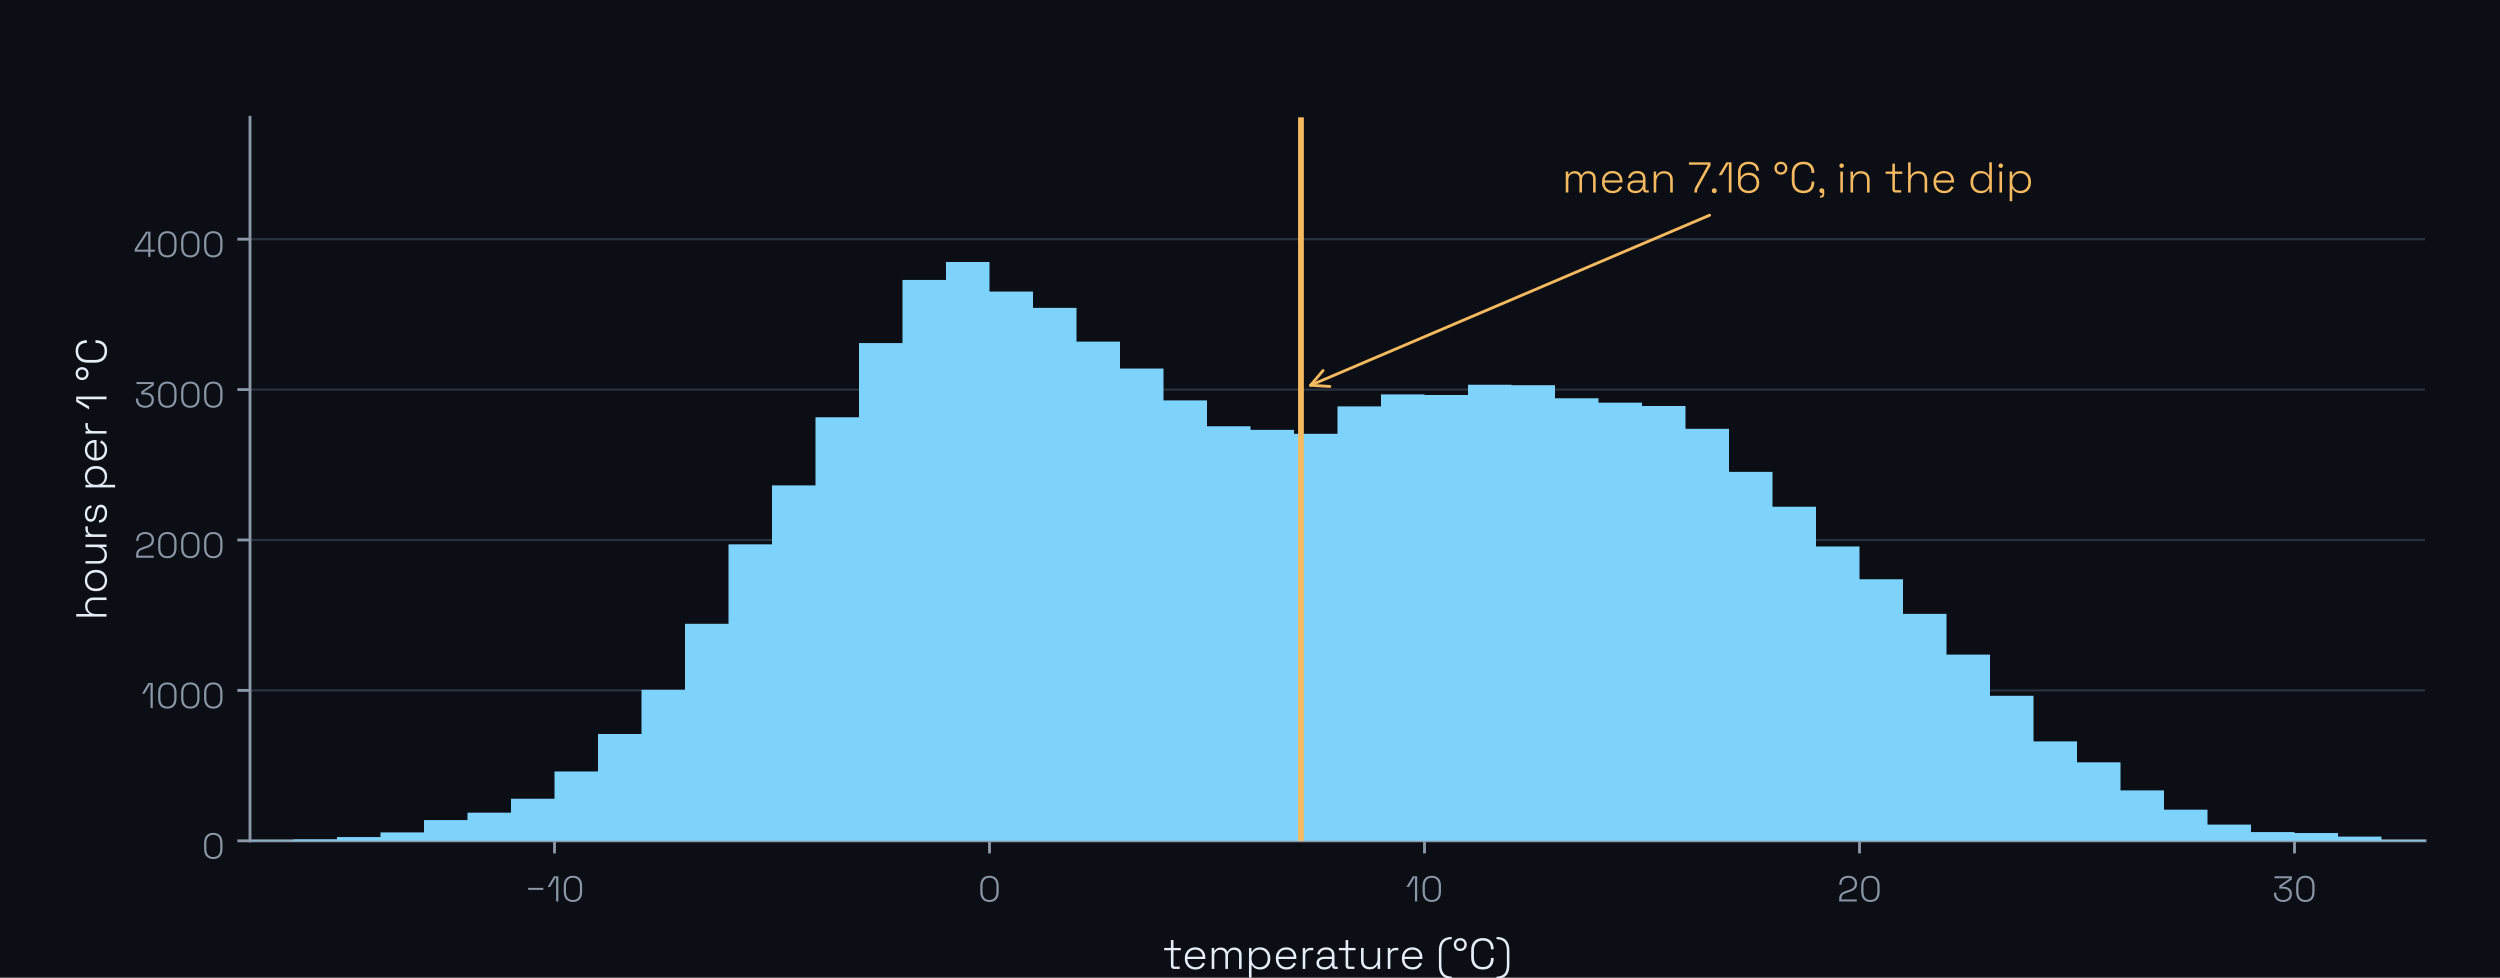
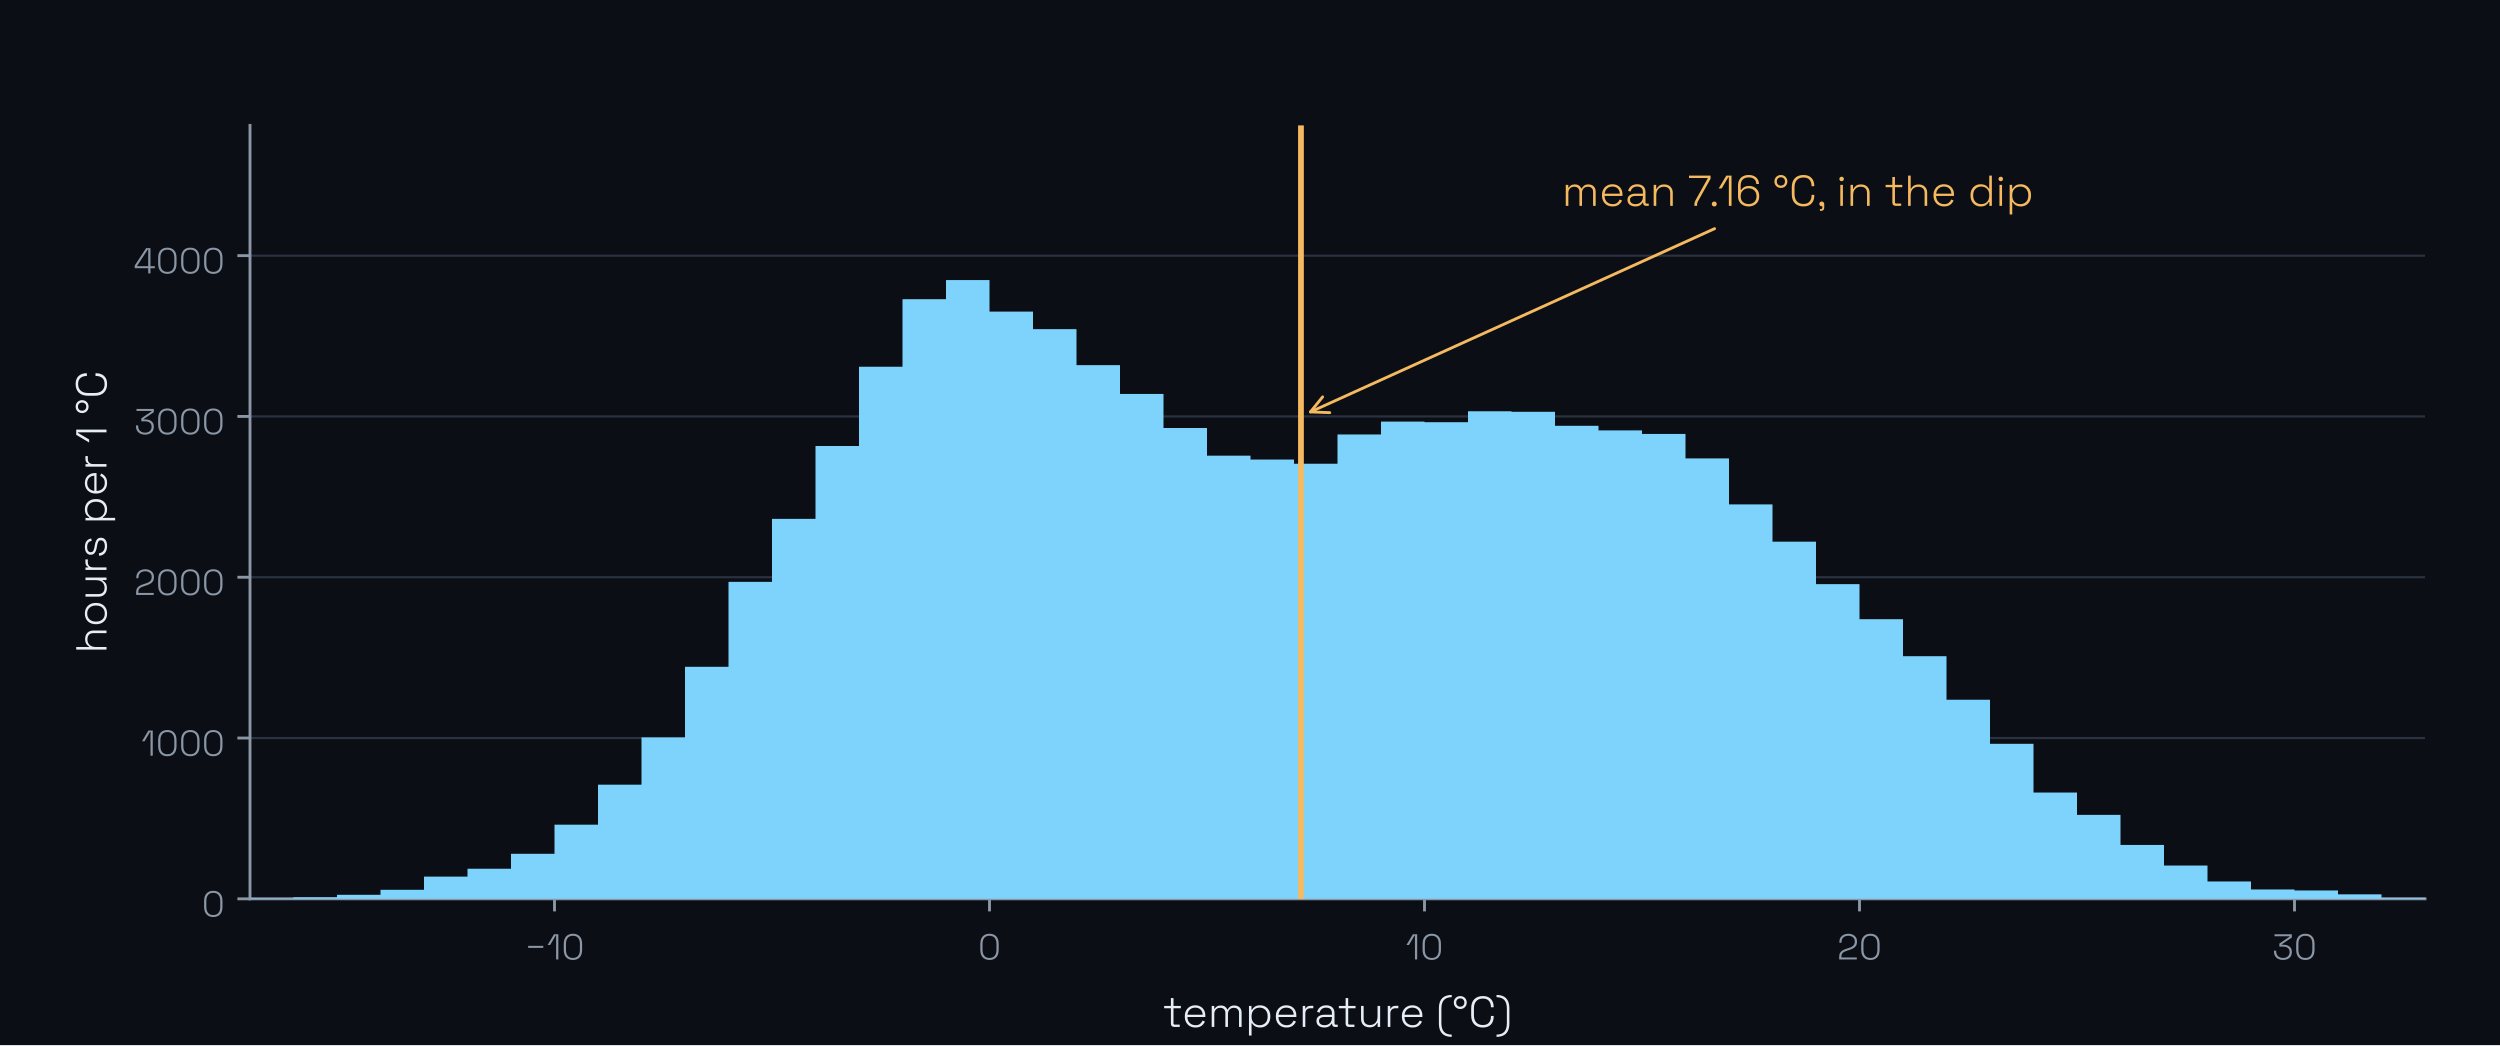
- <svg xmlns="http://www.w3.org/2000/svg" xmlns:xlink="http://www.w3.org/1999/xlink" width="694.08pt" height="271.44pt" viewBox="0 0 694.08 271.44" version="1.1">
+ <svg xmlns="http://www.w3.org/2000/svg" xmlns:xlink="http://www.w3.org/1999/xlink" width="694.08pt" height="290.16pt" viewBox="0 0 694.08 290.16" version="1.1">
  <defs>
    <style type="text/css">*{stroke-linejoin: round; stroke-linecap: butt}</style>
  </defs>
  <g id="figure_1">
    <g id="patch_1">
-       <path d="M 0 271.44  L 694.08 271.44  L 694.08 0  L 0 0  z " style="fill: #0b0e14" />
+       <path d="M 0 290.16  L 694.08 290.16  L 694.08 0  L 0 0  z " style="fill: #0b0e14" />
    </g>
    <g id="axes_1">
      <g id="patch_2">
-         <path d="M 69.408 233.438  L 673.258 233.438  L 673.258 32.573  L 69.408 32.573  L 69.408 233.438  z " style="fill: none" />
+         <path d="M 69.408 249.538  L 673.258 249.538  L 673.258 34.819  L 69.408 34.819  L 69.408 249.538  z " style="fill: none" />
      </g>
      <g id="matplotlib.axis_1">
        <g id="xtick_1">
          <g id="line2d_1">
            <defs>
              <path id="madc9e67ae6" d="M 0 0  L 0 3.5  " style="stroke: #8b97a6; stroke-width: 0.8" />
            </defs>
            <g>
-               <use xlink:href="#madc9e67ae6" x="153.947" y="233.438" style="fill: #8b97a6; stroke: #8b97a6; stroke-width: 0.8" />
+               <use xlink:href="#madc9e67ae6" x="153.947" y="249.538" style="fill: #8b97a6; stroke: #8b97a6; stroke-width: 0.8" />
            </g>
          </g>
          <g id="text_1">
-             <g style="fill: #8b97a6" transform="translate(145.6368 250.2784) scale(0.1 -0.1)">
+             <g style="fill: #8b97a6" transform="translate(145.6368 266.3776) scale(0.1 -0.1)">
              <defs>
                <path id="SpaceGrotesk-Light-13e" d="M 640 2061  L 640 2419  L 3328 2419  L 3328 2061  L 640 2061  z " transform="scale(0.015625)" />
                <path id="SpaceGrotesk-Light-39" d="M 1638 0  L 1638 4237  L 1555 4237  L 576 2573  L 128 2573  L 1261 4480  L 2035 4480  L 2035 0  L 1638 0  z " transform="scale(0.015625)" />
                <path id="SpaceGrotesk-Light-38" d="M 2042 -90  Q 1286 -90 848 368  Q 410 826 410 1728  L 410 2752  Q 410 3654 848 4112  Q 1286 4570 2042 4570  Q 2797 4570 3235 4112  Q 3674 3654 3674 2752  L 3674 1728  Q 3674 826 3235 368  Q 2797 -90 2042 -90  z M 2042 269  Q 2656 269 2966 649  Q 3277 1030 3277 1702  L 3277 2778  Q 3277 3450 2966 3830  Q 2656 4211 2042 4211  Q 1427 4211 1116 3830  Q 806 3450 806 2778  L 806 1702  Q 806 1030 1116 649  Q 1427 269 2042 269  z " transform="scale(0.015625)" />
              </defs>
              <use xlink:href="#SpaceGrotesk-Light-13e" />
              <use xlink:href="#SpaceGrotesk-Light-39" transform="translate(62 0)" />
              <use xlink:href="#SpaceGrotesk-Light-38" transform="translate(102.4062 0)" />
            </g>
          </g>
        </g>
        <g id="xtick_2">
          <g id="line2d_2">
            <g>
-               <use xlink:href="#madc9e67ae6" x="274.717" y="233.438" style="fill: #8b97a6; stroke: #8b97a6; stroke-width: 0.8" />
+               <use xlink:href="#madc9e67ae6" x="274.717" y="249.538" style="fill: #8b97a6; stroke: #8b97a6; stroke-width: 0.8" />
            </g>
          </g>
          <g id="text_2">
-             <g style="fill: #8b97a6" transform="translate(271.527 250.2784) scale(0.1 -0.1)">
+             <g style="fill: #8b97a6" transform="translate(271.527 266.3776) scale(0.1 -0.1)">
              <use xlink:href="#SpaceGrotesk-Light-38" />
            </g>
          </g>
        </g>
        <g id="xtick_3">
          <g id="line2d_3">
            <g>
-               <use xlink:href="#madc9e67ae6" x="395.487" y="233.438" style="fill: #8b97a6; stroke: #8b97a6; stroke-width: 0.8" />
+               <use xlink:href="#madc9e67ae6" x="395.487" y="249.538" style="fill: #8b97a6; stroke: #8b97a6; stroke-width: 0.8" />
            </g>
          </g>
          <g id="text_3">
-             <g style="fill: #8b97a6" transform="translate(390.2766 250.2784) scale(0.1 -0.1)">
+             <g style="fill: #8b97a6" transform="translate(390.2766 266.3776) scale(0.1 -0.1)">
              <use xlink:href="#SpaceGrotesk-Light-39" />
              <use xlink:href="#SpaceGrotesk-Light-38" transform="translate(40.40625 0)" />
            </g>
          </g>
        </g>
        <g id="xtick_4">
          <g id="line2d_4">
            <g>
-               <use xlink:href="#madc9e67ae6" x="516.257" y="233.438" style="fill: #8b97a6; stroke: #8b97a6; stroke-width: 0.8" />
+               <use xlink:href="#madc9e67ae6" x="516.257" y="249.538" style="fill: #8b97a6; stroke: #8b97a6; stroke-width: 0.8" />
            </g>
          </g>
          <g id="text_4">
-             <g style="fill: #8b97a6" transform="translate(510.0372 250.2784) scale(0.1 -0.1)">
+             <g style="fill: #8b97a6" transform="translate(510.0372 266.3776) scale(0.1 -0.1)">
              <defs>
                <path id="SpaceGrotesk-Light-3a" d="M 371 0  L 371 442  Q 371 922 544 1200  Q 717 1478 1027 1644  Q 1338 1811 1760 1939  L 2080 2042  Q 2394 2138 2634 2275  Q 2874 2413 3008 2630  Q 3142 2848 3142 3181  L 3142 3206  Q 3142 3674 2819 3942  Q 2496 4211 1997 4211  Q 1466 4211 1126 3926  Q 787 3642 787 3059  L 787 2976  L 403 2976  L 403 3059  Q 403 3546 608 3882  Q 813 4218 1174 4394  Q 1536 4570 1997 4570  Q 2458 4570 2806 4400  Q 3155 4230 3347 3926  Q 3539 3622 3539 3219  L 3539 3162  Q 3539 2726 3369 2448  Q 3200 2170 2893 1994  Q 2586 1818 2170 1683  L 1850 1587  Q 1504 1478 1264 1360  Q 1024 1242 896 1046  Q 768 851 768 506  L 768 358  L 3501 358  L 3501 0  L 371 0  z " transform="scale(0.015625)" />
              </defs>
              <use xlink:href="#SpaceGrotesk-Light-3a" />
              <use xlink:href="#SpaceGrotesk-Light-38" transform="translate(60.59375 0)" />
            </g>
          </g>
        </g>
        <g id="xtick_5">
          <g id="line2d_5">
            <g>
-               <use xlink:href="#madc9e67ae6" x="637.027" y="233.438" style="fill: #8b97a6; stroke: #8b97a6; stroke-width: 0.8" />
+               <use xlink:href="#madc9e67ae6" x="637.027" y="249.538" style="fill: #8b97a6; stroke: #8b97a6; stroke-width: 0.8" />
            </g>
          </g>
          <g id="text_5">
-             <g style="fill: #8b97a6" transform="translate(630.8219 250.2784) scale(0.1 -0.1)">
+             <g style="fill: #8b97a6" transform="translate(630.8219 266.3776) scale(0.1 -0.1)">
              <defs>
                <path id="SpaceGrotesk-Light-3b" d="M 1939 -90  Q 1472 -90 1104 89  Q 736 269 528 611  Q 320 954 320 1440  L 320 1562  L 717 1562  L 717 1434  Q 717 890 1056 579  Q 1395 269 1939 269  Q 2490 269 2797 563  Q 3104 858 3104 1306  L 3104 1344  Q 3104 1677 2947 1881  Q 2790 2086 2524 2185  Q 2259 2285 1939 2285  L 1280 2285  L 1280 2822  L 3098 4058  L 3098 4122  L 422 4122  L 422 4480  L 3494 4480  L 3494 3904  L 1696 2682  L 1696 2618  L 2048 2618  Q 2464 2618 2790 2474  Q 3117 2330 3309 2051  Q 3501 1773 3501 1357  L 3501 1293  Q 3501 877 3309 566  Q 3117 256 2765 83  Q 2413 -90 1939 -90  z " transform="scale(0.015625)" />
              </defs>
              <use xlink:href="#SpaceGrotesk-Light-3b" />
              <use xlink:href="#SpaceGrotesk-Light-38" transform="translate(60.29688 0)" />
            </g>
          </g>
        </g>
        <g id="text_6">
-           <g style="fill: #e6edf6" transform="translate(322.8481 269.0064) scale(0.12 -0.12)">
+           <g style="fill: #e6edf6" transform="translate(322.8481 285.1056) scale(0.12 -0.12)">
            <defs>
              <path id="SpaceGrotesk-Light-31" d="M 1690 0  Q 1440 0 1315 128  Q 1190 256 1190 486  L 1190 2765  L 192 2765  L 192 3110  L 1190 3110  L 1190 4275  L 1574 4275  L 1574 3110  L 2662 3110  L 2662 2765  L 1574 2765  L 1574 538  Q 1574 346 1766 346  L 2496 346  L 2496 0  L 1690 0  z " transform="scale(0.015625)" />
              <path id="SpaceGrotesk-Light-22" d="M 1997 -90  Q 1517 -90 1161 112  Q 806 314 608 678  Q 410 1043 410 1517  L 410 1594  Q 410 2074 608 2435  Q 806 2797 1155 2998  Q 1504 3200 1952 3200  Q 2387 3200 2723 3017  Q 3059 2835 3251 2492  Q 3443 2150 3443 1677  L 3443 1472  L 794 1472  Q 813 890 1149 573  Q 1485 256 1997 256  Q 2432 256 2672 454  Q 2912 653 3040 941  L 3386 787  Q 3290 576 3120 374  Q 2950 173 2681 41  Q 2413 -90 1997 -90  z M 800 1805  L 3053 1805  Q 3027 2310 2726 2582  Q 2426 2854 1952 2854  Q 1485 2854 1177 2582  Q 870 2310 800 1805  z " transform="scale(0.015625)" />
              <path id="SpaceGrotesk-Light-2a" d="M 563 0  L 563 3110  L 934 3110  L 934 2701  L 1011 2701  Q 1107 2874 1318 3024  Q 1530 3174 1920 3174  Q 2298 3174 2531 3001  Q 2765 2829 2867 2586  L 2944 2586  Q 3053 2829 3283 3001  Q 3514 3174 3930 3174  Q 4250 3174 4486 3043  Q 4723 2912 4857 2678  Q 4992 2445 4992 2131  L 4992 0  L 4608 0  L 4608 2093  Q 4608 2426 4406 2627  Q 4205 2829 3840 2829  Q 3469 2829 3219 2589  Q 2970 2349 2970 1888  L 2970 0  L 2586 0  L 2586 2093  Q 2586 2426 2384 2627  Q 2182 2829 1818 2829  Q 1446 2829 1196 2589  Q 947 2349 947 1888  L 947 0  L 563 0  z " transform="scale(0.015625)" />
              <path id="SpaceGrotesk-Light-2d" d="M 563 -1280  L 563 3110  L 934 3110  L 934 2541  L 1011 2541  Q 1146 2797 1430 2998  Q 1715 3200 2227 3200  Q 2643 3200 2982 3005  Q 3322 2810 3523 2451  Q 3725 2093 3725 1594  L 3725 1517  Q 3725 1024 3526 662  Q 3328 301 2989 105  Q 2650 -90 2227 -90  Q 1888 -90 1648 3  Q 1408 96 1257 243  Q 1107 390 1024 544  L 947 544  L 947 -1280  L 563 -1280  z M 2138 256  Q 2669 256 2998 595  Q 3328 934 3328 1530  L 3328 1581  Q 3328 2176 2998 2515  Q 2669 2854 2138 2854  Q 1613 2854 1280 2515  Q 947 2176 947 1581  L 947 1530  Q 947 934 1280 595  Q 1613 256 2138 256  z " transform="scale(0.015625)" />
              <path id="SpaceGrotesk-Light-2f" d="M 563 0  L 563 3110  L 934 3110  L 934 2720  L 1011 2720  Q 1101 2931 1277 3027  Q 1453 3123 1766 3123  L 2131 3123  L 2131 2765  L 1722 2765  Q 1370 2765 1158 2566  Q 947 2368 947 1946  L 947 0  L 563 0  z " transform="scale(0.015625)" />
              <path id="SpaceGrotesk-Light-1e" d="M 1517 -90  Q 1190 -90 924 22  Q 659 134 505 352  Q 352 570 352 877  Q 352 1190 505 1395  Q 659 1600 921 1702  Q 1184 1805 1504 1805  L 2643 1805  L 2643 2054  Q 2643 2432 2425 2643  Q 2208 2854 1792 2854  Q 1382 2854 1142 2652  Q 902 2451 819 2112  L 448 2221  Q 525 2496 691 2717  Q 858 2938 1133 3069  Q 1408 3200 1792 3200  Q 2381 3200 2704 2893  Q 3027 2586 3027 2035  L 3027 525  Q 3027 333 3206 333  L 3507 333  L 3507 0  L 3098 0  Q 2899 0 2784 118  Q 2669 237 2669 442  L 2669 486  L 2605 486  Q 2522 346 2390 211  Q 2259 77 2048 -6  Q 1837 -90 1517 -90  z M 1542 256  Q 2035 256 2339 553  Q 2643 851 2643 1395  L 2643 1472  L 1510 1472  Q 1178 1472 957 1328  Q 736 1184 736 883  Q 736 582 963 419  Q 1190 256 1542 256  z " transform="scale(0.015625)" />
              <path id="SpaceGrotesk-Light-32" d="M 1760 -64  Q 1427 -64 1142 77  Q 858 218 688 502  Q 518 787 518 1216  L 518 3110  L 902 3110  L 902 1242  Q 902 736 1158 509  Q 1414 282 1843 282  Q 2323 282 2643 598  Q 2963 915 2963 1555  L 2963 3110  L 3347 3110  L 3347 0  L 2976 0  L 2976 576  L 2899 576  Q 2784 326 2521 131  Q 2259 -64 1760 -64  z " transform="scale(0.015625)" />
              <path id="SpaceGrotesk-Light-3" transform="scale(0.015625)" />
              <path id="SpaceGrotesk-Light-46" d="M 2310 -1472  Q 1728 -1472 1302 -1270  Q 877 -1069 643 -624  Q 410 -179 410 538  L 410 2726  Q 410 3450 643 3891  Q 877 4333 1302 4534  Q 1728 4736 2310 4736  L 2310 4403  Q 1517 4390 1149 3971  Q 781 3552 781 2694  L 781 570  Q 781 -282 1149 -704  Q 1517 -1126 2310 -1139  L 2310 -1472  z " transform="scale(0.015625)" />
              <path id="SpaceGrotesk-Light-14d" d="M 1203 2650  Q 934 2650 716 2771  Q 499 2893 371 3110  Q 243 3328 243 3610  Q 243 3891 371 4108  Q 499 4326 716 4448  Q 934 4570 1203 4570  Q 1478 4570 1692 4448  Q 1907 4326 2035 4108  Q 2163 3891 2163 3610  Q 2163 3328 2035 3110  Q 1907 2893 1692 2771  Q 1478 2650 1203 2650  z M 1203 2995  Q 1472 2995 1638 3164  Q 1805 3334 1805 3610  Q 1805 3891 1638 4057  Q 1472 4224 1203 4224  Q 934 4224 768 4057  Q 602 3891 602 3610  Q 602 3334 768 3164  Q 934 2995 1203 2995  z " transform="scale(0.015625)" />
              <path id="SpaceGrotesk-Light-6" d="M 2138 -90  Q 1350 -90 880 374  Q 410 838 410 1734  L 410 2746  Q 410 3642 880 4106  Q 1350 4570 2138 4570  Q 2918 4570 3331 4131  Q 3744 3693 3744 2938  L 3744 2906  L 3334 2906  L 3334 2950  Q 3334 3501 3043 3849  Q 2752 4198 2138 4198  Q 1517 4198 1168 3820  Q 819 3443 819 2758  L 819 1722  Q 819 1037 1168 659  Q 1517 282 2138 282  Q 2752 282 3043 630  Q 3334 979 3334 1530  L 3334 1626  L 3744 1626  L 3744 1542  Q 3744 787 3331 348  Q 2918 -90 2138 -90  z " transform="scale(0.015625)" />
              <path id="SpaceGrotesk-Light-47" d="M 64 -1472  L 64 -1139  Q 864 -1126 1229 -704  Q 1594 -282 1594 570  L 1594 2694  Q 1594 3552 1229 3971  Q 864 4390 64 4403  L 64 4736  Q 646 4736 1072 4534  Q 1498 4333 1731 3891  Q 1965 3450 1965 2726  L 1965 538  Q 1965 -179 1731 -624  Q 1498 -1069 1072 -1270  Q 646 -1472 64 -1472  z " transform="scale(0.015625)" />
            </defs>
            <use xlink:href="#SpaceGrotesk-Light-31" />
            <use xlink:href="#SpaceGrotesk-Light-22" transform="translate(44.40625 0)" />
            <use xlink:href="#SpaceGrotesk-Light-2a" transform="translate(104.2031 0)" />
            <use xlink:href="#SpaceGrotesk-Light-2d" transform="translate(190.4062 0)" />
            <use xlink:href="#SpaceGrotesk-Light-22" transform="translate(255 0)" />
            <use xlink:href="#SpaceGrotesk-Light-2f" transform="translate(314.7969 0)" />
            <use xlink:href="#SpaceGrotesk-Light-1e" transform="translate(349.7969 0)" />
            <use xlink:href="#SpaceGrotesk-Light-31" transform="translate(404.2031 0)" />
            <use xlink:href="#SpaceGrotesk-Light-32" transform="translate(450.4062 0)" />
            <use xlink:href="#SpaceGrotesk-Light-2f" transform="translate(511.5 0)" />
            <use xlink:href="#SpaceGrotesk-Light-22" transform="translate(546.6094 0)" />
            <use xlink:href="#SpaceGrotesk-Light-3" transform="translate(606.4062 0)" />
            <use xlink:href="#SpaceGrotesk-Light-46" transform="translate(632.2031 0)" />
            <use xlink:href="#SpaceGrotesk-Light-14d" transform="translate(669.2969 0)" />
            <use xlink:href="#SpaceGrotesk-Light-6" transform="translate(706.8906 0)" />
            <use xlink:href="#SpaceGrotesk-Light-47" transform="translate(770.9844 0)" />
          </g>
        </g>
      </g>
      <g id="matplotlib.axis_2">
        <g id="ytick_1">
          <g id="line2d_6">
-             <path d="M 69.408 233.438  L 673.258 233.438  " clip-path="url(#p556f1787ef)" style="fill: none; stroke: #2a3140; stroke-width: 0.6; stroke-linecap: square" />
+             <path d="M 69.408 249.538  L 673.258 249.538  " clip-path="url(#p802213c865)" style="fill: none; stroke: #2a3140; stroke-width: 0.6; stroke-linecap: square" />
          </g>
          <g id="line2d_7">
            <defs>
              <path id="m5a9361fdca" d="M 0 0  L -3.5 0  " style="stroke: #8b97a6; stroke-width: 0.8" />
            </defs>
            <g>
-               <use xlink:href="#m5a9361fdca" x="69.408" y="233.438" style="fill: #8b97a6; stroke: #8b97a6; stroke-width: 0.8" />
+               <use xlink:href="#m5a9361fdca" x="69.408" y="249.538" style="fill: #8b97a6; stroke: #8b97a6; stroke-width: 0.8" />
            </g>
          </g>
          <g id="text_7">
-             <g style="fill: #8b97a6" transform="translate(56.02831 238.3584) scale(0.1 -0.1)">
+             <g style="fill: #8b97a6" transform="translate(56.02831 254.4576) scale(0.1 -0.1)">
              <use xlink:href="#SpaceGrotesk-Light-38" />
            </g>
          </g>
        </g>
        <g id="ytick_2">
          <g id="line2d_8">
-             <path d="M 69.408 191.678  L 673.258 191.678  " clip-path="url(#p556f1787ef)" style="fill: none; stroke: #2a3140; stroke-width: 0.6; stroke-linecap: square" />
+             <path d="M 69.408 204.898  L 673.258 204.898  " clip-path="url(#p802213c865)" style="fill: none; stroke: #2a3140; stroke-width: 0.6; stroke-linecap: square" />
          </g>
          <g id="line2d_9">
            <g>
-               <use xlink:href="#m5a9361fdca" x="69.408" y="191.678" style="fill: #8b97a6; stroke: #8b97a6; stroke-width: 0.8" />
+               <use xlink:href="#m5a9361fdca" x="69.408" y="204.898" style="fill: #8b97a6; stroke: #8b97a6; stroke-width: 0.8" />
            </g>
          </g>
          <g id="text_8">
-             <g style="fill: #8b97a6" transform="translate(39.22831 196.5984) scale(0.1 -0.1)">
+             <g style="fill: #8b97a6" transform="translate(39.22831 209.8176) scale(0.1 -0.1)">
              <use xlink:href="#SpaceGrotesk-Light-39" />
              <use xlink:href="#SpaceGrotesk-Light-38" transform="translate(40.40625 0)" />
              <use xlink:href="#SpaceGrotesk-Light-38" transform="translate(104.2031 0)" />
              <use xlink:href="#SpaceGrotesk-Light-38" transform="translate(168 0)" />
            </g>
          </g>
        </g>
        <g id="ytick_3">
          <g id="line2d_10">
-             <path d="M 69.408 149.918  L 673.258 149.918  " clip-path="url(#p556f1787ef)" style="fill: none; stroke: #2a3140; stroke-width: 0.6; stroke-linecap: square" />
+             <path d="M 69.408 160.258  L 673.258 160.258  " clip-path="url(#p802213c865)" style="fill: none; stroke: #2a3140; stroke-width: 0.6; stroke-linecap: square" />
          </g>
          <g id="line2d_11">
            <g>
-               <use xlink:href="#m5a9361fdca" x="69.408" y="149.918" style="fill: #8b97a6; stroke: #8b97a6; stroke-width: 0.8" />
+               <use xlink:href="#m5a9361fdca" x="69.408" y="160.258" style="fill: #8b97a6; stroke: #8b97a6; stroke-width: 0.8" />
            </g>
          </g>
          <g id="text_9">
-             <g style="fill: #8b97a6" transform="translate(37.20956 154.8384) scale(0.1 -0.1)">
+             <g style="fill: #8b97a6" transform="translate(37.20956 165.1776) scale(0.1 -0.1)">
              <use xlink:href="#SpaceGrotesk-Light-3a" />
              <use xlink:href="#SpaceGrotesk-Light-38" transform="translate(60.59375 0)" />
              <use xlink:href="#SpaceGrotesk-Light-38" transform="translate(124.3906 0)" />
              <use xlink:href="#SpaceGrotesk-Light-38" transform="translate(188.1875 0)" />
            </g>
          </g>
        </g>
        <g id="ytick_4">
          <g id="line2d_12">
-             <path d="M 69.408 108.158  L 673.258 108.158  " clip-path="url(#p556f1787ef)" style="fill: none; stroke: #2a3140; stroke-width: 0.6; stroke-linecap: square" />
+             <path d="M 69.408 115.618  L 673.258 115.618  " clip-path="url(#p802213c865)" style="fill: none; stroke: #2a3140; stroke-width: 0.6; stroke-linecap: square" />
          </g>
          <g id="line2d_13">
            <g>
-               <use xlink:href="#m5a9361fdca" x="69.408" y="108.158" style="fill: #8b97a6; stroke: #8b97a6; stroke-width: 0.8" />
+               <use xlink:href="#m5a9361fdca" x="69.408" y="115.618" style="fill: #8b97a6; stroke: #8b97a6; stroke-width: 0.8" />
            </g>
          </g>
          <g id="text_10">
-             <g style="fill: #8b97a6" transform="translate(37.23925 113.0784) scale(0.1 -0.1)">
+             <g style="fill: #8b97a6" transform="translate(37.23925 120.5376) scale(0.1 -0.1)">
              <use xlink:href="#SpaceGrotesk-Light-3b" />
              <use xlink:href="#SpaceGrotesk-Light-38" transform="translate(60.29688 0)" />
              <use xlink:href="#SpaceGrotesk-Light-38" transform="translate(124.0938 0)" />
              <use xlink:href="#SpaceGrotesk-Light-38" transform="translate(187.8906 0)" />
            </g>
          </g>
        </g>
        <g id="ytick_5">
          <g id="line2d_14">
-             <path d="M 69.408 66.398  L 673.258 66.398  " clip-path="url(#p556f1787ef)" style="fill: none; stroke: #2a3140; stroke-width: 0.6; stroke-linecap: square" />
+             <path d="M 69.408 70.978  L 673.258 70.978  " clip-path="url(#p802213c865)" style="fill: none; stroke: #2a3140; stroke-width: 0.6; stroke-linecap: square" />
          </g>
          <g id="line2d_15">
            <g>
-               <use xlink:href="#m5a9361fdca" x="69.408" y="66.398" style="fill: #8b97a6; stroke: #8b97a6; stroke-width: 0.8" />
+               <use xlink:href="#m5a9361fdca" x="69.408" y="70.978" style="fill: #8b97a6; stroke: #8b97a6; stroke-width: 0.8" />
            </g>
          </g>
          <g id="text_11">
-             <g style="fill: #8b97a6" transform="translate(37.06894 71.3184) scale(0.1 -0.1)">
+             <g style="fill: #8b97a6" transform="translate(37.06894 75.8976) scale(0.1 -0.1)">
              <defs>
                <path id="SpaceGrotesk-Light-3c" d="M 2611 0  L 2611 922  L 218 922  L 218 1395  L 2240 4480  L 3008 4480  L 3008 1280  L 3789 1280  L 3789 922  L 3008 922  L 3008 0  L 2611 0  z M 634 1280  L 2611 1280  L 2611 4250  L 2534 4250  L 634 1344  L 634 1280  z " transform="scale(0.015625)" />
              </defs>
              <use xlink:href="#SpaceGrotesk-Light-3c" />
              <use xlink:href="#SpaceGrotesk-Light-38" transform="translate(62 0)" />
              <use xlink:href="#SpaceGrotesk-Light-38" transform="translate(125.7969 0)" />
              <use xlink:href="#SpaceGrotesk-Light-38" transform="translate(189.5938 0)" />
            </g>
          </g>
        </g>
        <g id="text_12">
-           <g style="fill: #e6edf6" transform="translate(29.56494 172.2381) rotate(-90) scale(0.12 -0.12)">
+           <g style="fill: #e6edf6" transform="translate(29.56494 181.4109) rotate(-90) scale(0.12 -0.12)">
            <defs>
              <path id="SpaceGrotesk-Light-25" d="M 563 0  L 563 4480  L 947 4480  L 947 2566  L 1024 2566  Q 1101 2720 1238 2857  Q 1376 2995 1597 3081  Q 1818 3168 2150 3168  Q 2490 3168 2771 3027  Q 3053 2886 3222 2604  Q 3392 2323 3392 1894  L 3392 0  L 3008 0  L 3008 1869  Q 3008 2381 2752 2601  Q 2496 2822 2067 2822  Q 1587 2822 1267 2508  Q 947 2195 947 1555  L 947 0  L 563 0  z " transform="scale(0.015625)" />
              <path id="SpaceGrotesk-Light-2c" d="M 1984 -90  Q 1510 -90 1155 112  Q 800 314 605 675  Q 410 1037 410 1517  L 410 1594  Q 410 2074 605 2435  Q 800 2797 1155 2998  Q 1510 3200 1984 3200  Q 2458 3200 2813 2998  Q 3168 2797 3363 2435  Q 3558 2074 3558 1594  L 3558 1517  Q 3558 1037 3363 675  Q 3168 314 2813 112  Q 2458 -90 1984 -90  z M 1984 256  Q 2534 256 2854 605  Q 3174 954 3174 1530  L 3174 1581  Q 3174 2157 2854 2505  Q 2534 2854 1984 2854  Q 1440 2854 1117 2505  Q 794 2157 794 1581  L 794 1530  Q 794 954 1117 605  Q 1440 256 1984 256  z " transform="scale(0.015625)" />
              <path id="SpaceGrotesk-Light-30" d="M 1798 -90  Q 1235 -90 835 179  Q 435 448 346 1069  L 723 1139  Q 774 800 931 605  Q 1088 410 1315 326  Q 1542 243 1798 243  Q 2182 243 2416 400  Q 2650 557 2650 832  Q 2650 1114 2429 1222  Q 2208 1331 1843 1395  L 1549 1446  Q 1254 1498 1017 1603  Q 781 1709 643 1888  Q 506 2067 506 2336  Q 506 2739 822 2969  Q 1139 3200 1664 3200  Q 2195 3200 2518 2960  Q 2842 2720 2925 2266  L 2566 2189  Q 2502 2560 2262 2713  Q 2022 2867 1664 2867  Q 1312 2867 1101 2732  Q 890 2598 890 2336  Q 890 2080 1082 1961  Q 1274 1843 1606 1786  L 1901 1734  Q 2221 1683 2477 1584  Q 2733 1485 2883 1305  Q 3034 1126 3034 832  Q 3034 390 2701 150  Q 2368 -90 1798 -90  z " transform="scale(0.015625)" />
            </defs>
            <use xlink:href="#SpaceGrotesk-Light-25" />
            <use xlink:href="#SpaceGrotesk-Light-2c" transform="translate(61.20312 0)" />
            <use xlink:href="#SpaceGrotesk-Light-32" transform="translate(123.2031 0)" />
            <use xlink:href="#SpaceGrotesk-Light-2f" transform="translate(184.2969 0)" />
            <use xlink:href="#SpaceGrotesk-Light-30" transform="translate(220.2969 0)" />
            <use xlink:href="#SpaceGrotesk-Light-3" transform="translate(273.0938 0)" />
            <use xlink:href="#SpaceGrotesk-Light-2d" transform="translate(298.8906 0)" />
            <use xlink:href="#SpaceGrotesk-Light-22" transform="translate(363.4844 0)" />
            <use xlink:href="#SpaceGrotesk-Light-2f" transform="translate(423.2812 0)" />
            <use xlink:href="#SpaceGrotesk-Light-3" transform="translate(460.1875 0)" />
            <use xlink:href="#SpaceGrotesk-Light-39" transform="translate(485.9844 0)" />
            <use xlink:href="#SpaceGrotesk-Light-3" transform="translate(526.3906 0)" />
            <use xlink:href="#SpaceGrotesk-Light-14d" transform="translate(552.1875 0)" />
            <use xlink:href="#SpaceGrotesk-Light-6" transform="translate(589.7812 0)" />
          </g>
        </g>
      </g>
      <g id="patch_3">
-         <path d="M 69.408 233.438  L 69.408 32.573  " style="fill: none; stroke: #8b97a6; stroke-width: 0.8; stroke-linejoin: miter; stroke-linecap: square" />
+         <path d="M 69.408 249.538  L 69.408 34.819  " style="fill: none; stroke: #8b97a6; stroke-width: 0.8; stroke-linejoin: miter; stroke-linecap: square" />
      </g>
      <g id="patch_4">
-         <path d="M 69.408 233.438  L 673.258 233.438  " style="fill: none; stroke: #8b97a6; stroke-width: 0.8; stroke-linejoin: miter; stroke-linecap: square" />
+         <path d="M 69.408 249.538  L 673.258 249.538  " style="fill: none; stroke: #8b97a6; stroke-width: 0.8; stroke-linejoin: miter; stroke-linecap: square" />
      </g>
      <g id="patch_5">
-         <path d="M 69.408 233.438  L 69.408 233.313  L 81.485 233.313  L 81.485 233.063  L 93.562 233.063  L 93.562 232.394  L 105.639 232.394  L 105.639 231.1  L 117.716 231.1  L 117.716 227.676  L 129.793 227.676  L 129.793 225.629  L 141.87 225.629  L 141.87 221.746  L 153.947 221.746  L 153.947 214.187  L 166.024 214.187  L 166.024 203.789  L 178.101 203.789  L 178.101 191.511  L 190.178 191.511  L 190.178 173.179  L 202.255 173.179  L 202.255 151.129  L 214.332 151.129  L 214.332 134.76  L 226.409 134.76  L 226.409 115.842  L 238.486 115.842  L 238.486 95.255  L 250.563 95.255  L 250.563 77.715  L 262.64 77.715  L 262.64 72.746  L 274.717 72.746  L 274.717 80.931  L 286.794 80.931  L 286.794 85.483  L 298.871 85.483  L 298.871 94.837  L 310.948 94.837  L 310.948 102.312  L 323.025 102.312  L 323.025 111.165  L 335.102 111.165  L 335.102 118.348  L 347.179 118.348  L 347.179 119.35  L 359.256 119.35  L 359.256 120.436  L 371.333 120.436  L 371.333 112.836  L 383.41 112.836  L 383.41 109.495  L 395.487 109.495  L 395.487 109.662  L 407.564 109.662  L 407.564 106.822  L 419.641 106.822  L 419.641 106.947  L 431.718 106.947  L 431.718 110.58  L 443.795 110.58  L 443.795 111.792  L 455.872 111.792  L 455.872 112.71  L 467.949 112.71  L 467.949 119.058  L 480.026 119.058  L 480.026 131.001  L 492.103 131.001  L 492.103 140.689  L 504.18 140.689  L 504.18 151.714  L 516.257 151.714  L 516.257 160.818  L 528.334 160.818  L 528.334 170.423  L 540.411 170.423  L 540.411 181.74  L 552.488 181.74  L 552.488 193.182  L 564.565 193.182  L 564.565 205.835  L 576.642 205.835  L 576.642 211.64  L 588.719 211.64  L 588.719 219.449  L 600.796 219.449  L 600.796 224.794  L 612.873 224.794  L 612.873 228.928  L 624.95 228.928  L 624.95 231.016  L 637.027 231.016  L 637.027 231.267  L 649.104 231.267  L 649.104 232.269  L 661.181 232.269  L 661.181 233.188  L 673.258 233.188  L 673.258 233.438  " clip-path="url(#p556f1787ef)" style="fill: #7dd3fc" />
+         <path d="M 69.408 249.538  L 69.408 249.404  L 81.485 249.404  L 81.485 249.136  L 93.562 249.136  L 93.562 248.422  L 105.639 248.422  L 105.639 247.038  L 117.716 247.038  L 117.716 243.377  L 129.793 243.377  L 129.793 241.19  L 141.87 241.19  L 141.87 237.038  L 153.947 237.038  L 153.947 228.959  L 166.024 228.959  L 166.024 217.843  L 178.101 217.843  L 178.101 204.719  L 190.178 204.719  L 190.178 185.122  L 202.255 185.122  L 202.255 161.552  L 214.332 161.552  L 214.332 144.053  L 226.409 144.053  L 226.409 123.831  L 238.486 123.831  L 238.486 101.824  L 250.563 101.824  L 250.563 83.075  L 262.64 83.075  L 262.64 77.763  L 274.717 77.763  L 274.717 86.512  L 286.794 86.512  L 286.794 91.378  L 298.871 91.378  L 298.871 101.377  L 310.948 101.377  L 310.948 109.368  L 323.025 109.368  L 323.025 118.832  L 335.102 118.832  L 335.102 126.51  L 347.179 126.51  L 347.179 127.581  L 359.256 127.581  L 359.256 128.742  L 371.333 128.742  L 371.333 120.617  L 383.41 120.617  L 383.41 117.046  L 395.487 117.046  L 395.487 117.225  L 407.564 117.225  L 407.564 114.189  L 419.641 114.189  L 419.641 114.323  L 431.718 114.323  L 431.718 118.207  L 443.795 118.207  L 443.795 119.501  L 455.872 119.501  L 455.872 120.483  L 467.949 120.483  L 467.949 127.269  L 480.026 127.269  L 480.026 140.036  L 492.103 140.036  L 492.103 150.392  L 504.18 150.392  L 504.18 162.177  L 516.257 162.177  L 516.257 171.909  L 528.334 171.909  L 528.334 182.176  L 540.411 182.176  L 540.411 194.273  L 552.488 194.273  L 552.488 206.505  L 564.565 206.505  L 564.565 220.031  L 576.642 220.031  L 576.642 226.236  L 588.719 226.236  L 588.719 234.583  L 600.796 234.583  L 600.796 240.297  L 612.873 240.297  L 612.873 244.716  L 624.95 244.716  L 624.95 246.948  L 637.027 246.948  L 637.027 247.216  L 649.104 247.216  L 649.104 248.288  L 661.181 248.288  L 661.181 249.27  L 673.258 249.27  L 673.258 249.538  " clip-path="url(#p802213c865)" style="fill: #7dd3fc" />
      </g>
      <g id="patch_6">
-         <path d="M 474.641 59.752  Q 418.834 83.534 363.849 106.964  " style="fill: none; stroke: #f5b95f; stroke-width: 0.8; stroke-linecap: round" />
-         <path d="M 369.206 107.29  L 363.849 106.964  L 367.324 102.875  " style="fill: none; stroke: #f5b95f; stroke-width: 0.8; stroke-linecap: round" />
+         <path d="M 476.026 63.481  Q 419.516 89.105 363.821 114.359  " style="fill: none; stroke: #f5b95f; stroke-width: 0.8; stroke-linecap: round" />
+         <path d="M 369.184 114.563  L 363.821 114.359  L 367.202 110.191  " style="fill: none; stroke: #f5b95f; stroke-width: 0.8; stroke-linecap: round" />
      </g>
      <g id="text_13">
-         <g style="fill: #f5b95f" transform="translate(433.6497 53.46282) scale(0.12 -0.12)">
+         <g style="fill: #f5b95f" transform="translate(433.6497 57.14991) scale(0.12 -0.12)">
          <defs>
            <path id="SpaceGrotesk-Light-2b" d="M 563 0  L 563 3110  L 934 3110  L 934 2534  L 1011 2534  Q 1126 2784 1388 2979  Q 1651 3174 2150 3174  Q 2490 3174 2771 3033  Q 3053 2893 3222 2608  Q 3392 2323 3392 1894  L 3392 0  L 3008 0  L 3008 1869  Q 3008 2381 2752 2605  Q 2496 2829 2067 2829  Q 1587 2829 1267 2512  Q 947 2195 947 1555  L 947 0  L 563 0  z " transform="scale(0.015625)" />
            <path id="SpaceGrotesk-Light-3f" d="M 1024 0  L 1024 154  Q 1024 371 1062 515  Q 1101 659 1210 864  L 2995 4064  L 2995 4122  L 224 4122  L 224 4480  L 3418 4480  L 3418 4013  L 1549 659  Q 1478 531 1449 425  Q 1421 320 1421 154  L 1421 0  L 1024 0  z " transform="scale(0.015625)" />
            <path id="SpaceGrotesk-Light-54" d="M 749 -90  Q 589 -90 486 12  Q 384 115 384 275  Q 384 435 486 537  Q 589 640 749 640  Q 909 640 1011 537  Q 1114 435 1114 275  Q 1114 115 1011 12  Q 909 -90 749 -90  z " transform="scale(0.015625)" />
            <path id="SpaceGrotesk-Light-3e" d="M 1978 -90  Q 1536 -90 1181 89  Q 826 269 618 608  Q 410 947 410 1421  L 410 3002  Q 410 3488 598 3837  Q 787 4186 1139 4378  Q 1491 4570 1990 4570  Q 2483 4570 2822 4390  Q 3162 4211 3334 3910  Q 3507 3610 3507 3232  L 3110 3232  Q 3110 3674 2825 3942  Q 2541 4211 1990 4211  Q 1427 4211 1116 3900  Q 806 3590 806 3046  L 806 2362  L 883 2362  Q 1005 2579 1289 2761  Q 1574 2944 2074 2944  Q 2490 2944 2822 2761  Q 3155 2579 3350 2249  Q 3546 1920 3546 1466  L 3546 1389  Q 3546 934 3338 601  Q 3130 269 2774 89  Q 2419 -90 1978 -90  z M 1978 269  Q 2496 269 2822 569  Q 3149 870 3149 1395  L 3149 1446  Q 3149 1798 2998 2054  Q 2848 2310 2585 2454  Q 2323 2598 1978 2598  Q 1632 2598 1369 2454  Q 1107 2310 956 2054  Q 806 1798 806 1446  L 806 1395  Q 806 870 1132 569  Q 1459 269 1978 269  z " transform="scale(0.015625)" />
            <path id="SpaceGrotesk-Light-55" d="M 474 -742  L 474 -474  L 627 -474  Q 832 -474 832 -269  L 832 -64  L 749 -64  Q 595 -64 489 35  Q 384 134 384 288  Q 384 442 489 541  Q 595 640 749 640  Q 902 640 1008 534  Q 1114 429 1114 275  L 1114 -256  Q 1114 -742 634 -742  L 474 -742  z " transform="scale(0.015625)" />
            <path id="SpaceGrotesk-Light-26" d="M 563 0  L 563 3110  L 947 3110  L 947 0  L 563 0  z M 755 3648  Q 614 3648 518 3744  Q 422 3840 422 3981  Q 422 4128 518 4221  Q 614 4314 755 4314  Q 902 4314 995 4221  Q 1088 4128 1088 3981  Q 1088 3840 995 3744  Q 902 3648 755 3648  z " transform="scale(0.015625)" />
            <path id="SpaceGrotesk-Light-21" d="M 1907 -90  Q 1491 -90 1152 105  Q 813 301 611 662  Q 410 1024 410 1517  L 410 1594  Q 410 2086 608 2448  Q 806 2810 1148 3005  Q 1491 3200 1907 3200  Q 2253 3200 2489 3107  Q 2726 3014 2876 2870  Q 3027 2726 3110 2566  L 3187 2566  L 3187 4480  L 3571 4480  L 3571 0  L 3200 0  L 3200 570  L 3123 570  Q 2989 314 2704 112  Q 2419 -90 1907 -90  z M 1997 256  Q 2528 256 2857 595  Q 3187 934 3187 1530  L 3187 1581  Q 3187 2176 2857 2515  Q 2528 2854 1997 2854  Q 1472 2854 1139 2515  Q 806 2176 806 1581  L 806 1530  Q 806 934 1139 595  Q 1472 256 1997 256  z " transform="scale(0.015625)" />
          </defs>
          <use xlink:href="#SpaceGrotesk-Light-2a" />
          <use xlink:href="#SpaceGrotesk-Light-22" transform="translate(86.20312 0)" />
          <use xlink:href="#SpaceGrotesk-Light-1e" transform="translate(146 0)" />
          <use xlink:href="#SpaceGrotesk-Light-2b" transform="translate(203.4062 0)" />
          <use xlink:href="#SpaceGrotesk-Light-3" transform="translate(264.6094 0)" />
          <use xlink:href="#SpaceGrotesk-Light-3f" transform="translate(290.4062 0)" />
          <use xlink:href="#SpaceGrotesk-Light-54" transform="translate(340.7031 0)" />
          <use xlink:href="#SpaceGrotesk-Light-39" transform="translate(360.5156 0)" />
          <use xlink:href="#SpaceGrotesk-Light-3e" transform="translate(400.9219 0)" />
          <use xlink:href="#SpaceGrotesk-Light-3" transform="translate(461.9219 0)" />
          <use xlink:href="#SpaceGrotesk-Light-14d" transform="translate(487.7188 0)" />
          <use xlink:href="#SpaceGrotesk-Light-6" transform="translate(525.3125 0)" />
          <use xlink:href="#SpaceGrotesk-Light-55" transform="translate(589.4062 0)" />
          <use xlink:href="#SpaceGrotesk-Light-3" transform="translate(609.4062 0)" />
          <use xlink:href="#SpaceGrotesk-Light-26" transform="translate(635.2031 0)" />
          <use xlink:href="#SpaceGrotesk-Light-2b" transform="translate(658.7969 0)" />
          <use xlink:href="#SpaceGrotesk-Light-3" transform="translate(720 0)" />
          <use xlink:href="#SpaceGrotesk-Light-31" transform="translate(745.7969 0)" />
          <use xlink:href="#SpaceGrotesk-Light-25" transform="translate(792 0)" />
          <use xlink:href="#SpaceGrotesk-Light-22" transform="translate(853.2031 0)" />
          <use xlink:href="#SpaceGrotesk-Light-3" transform="translate(913 0)" />
          <use xlink:href="#SpaceGrotesk-Light-21" transform="translate(938.7969 0)" />
          <use xlink:href="#SpaceGrotesk-Light-26" transform="translate(1003.391 0)" />
          <use xlink:href="#SpaceGrotesk-Light-2d" transform="translate(1026.984 0)" />
        </g>
      </g>
      <g id="line2d_16">
-         <path d="M 361.188 233.438  L 361.188 32.573  " clip-path="url(#p556f1787ef)" style="fill: none; stroke: #f5b95f; stroke-width: 1.6; stroke-linecap: square" />
+         <path d="M 361.188 249.538  L 361.188 34.819  " clip-path="url(#p802213c865)" style="fill: none; stroke: #f5b95f; stroke-width: 1.6; stroke-linecap: square" />
      </g>
    </g>
  </g>
  <defs>
-     <clipPath id="p556f1787ef">
-       <rect x="69.408" y="32.573" width="603.85" height="200.866" />
+     <clipPath id="p802213c865">
+       <rect x="69.408" y="34.819" width="603.85" height="214.718" />
    </clipPath>
  </defs>
</svg>
